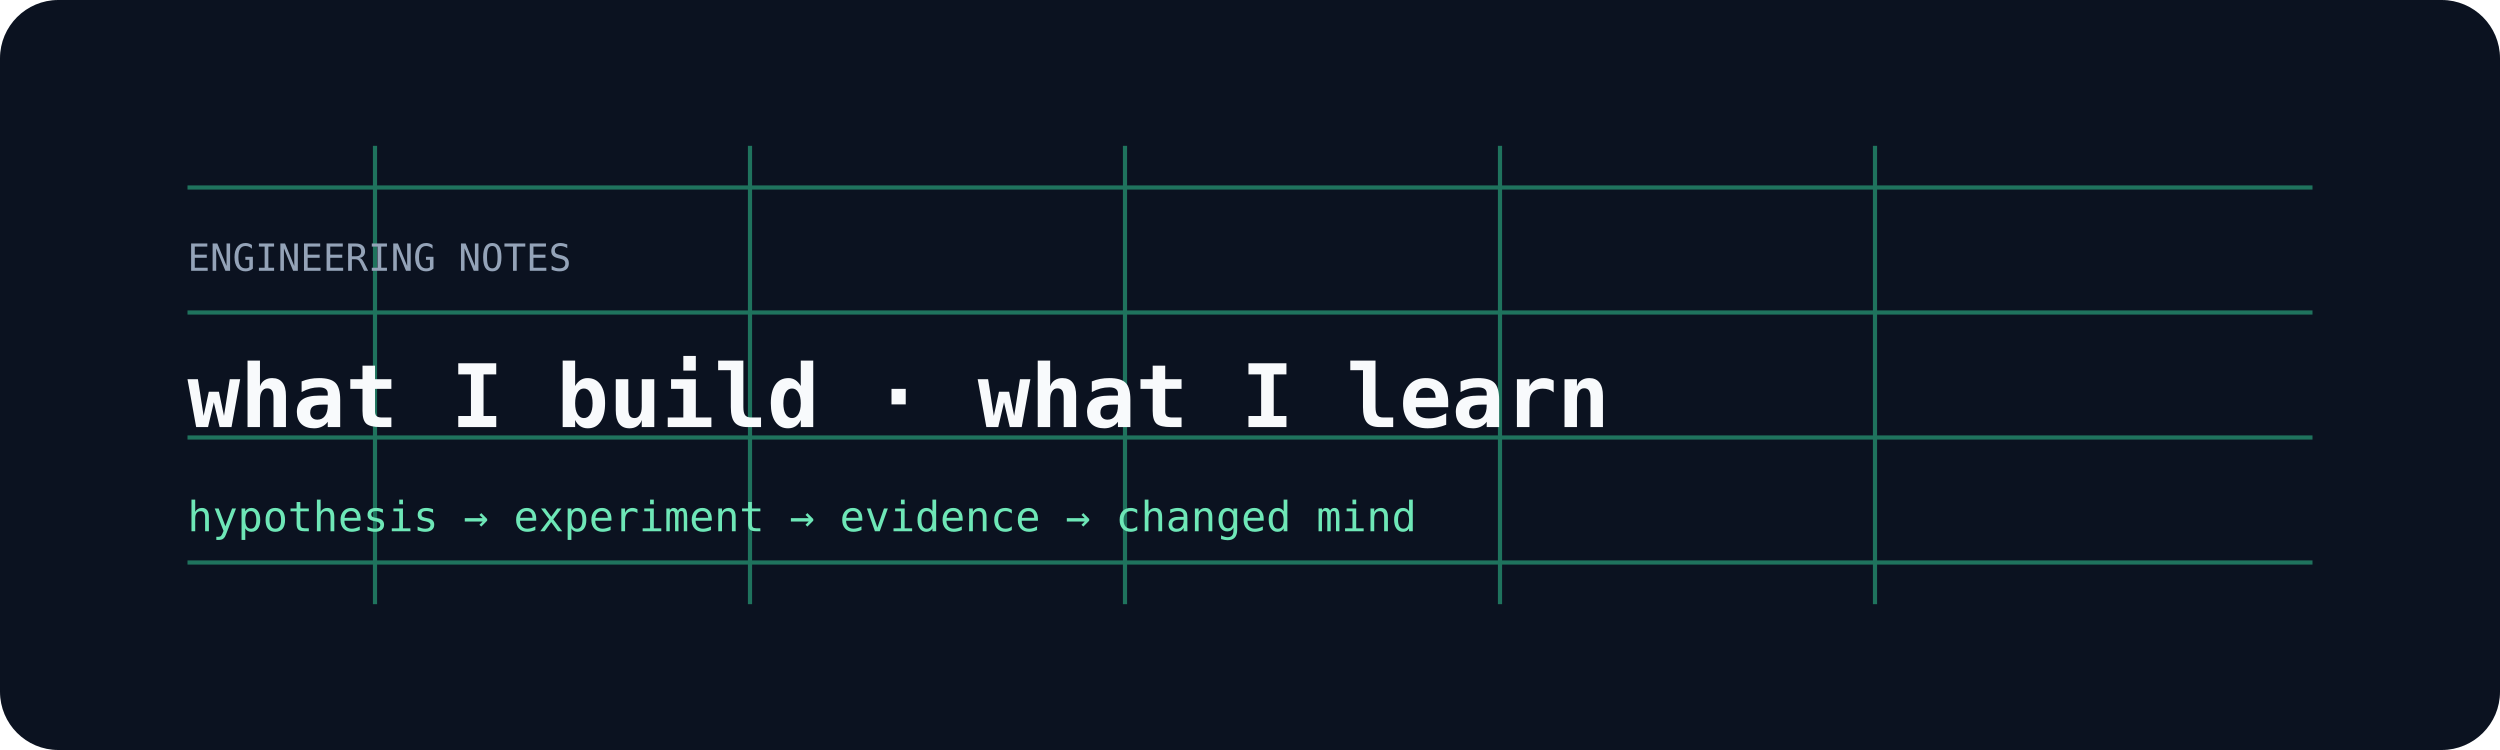
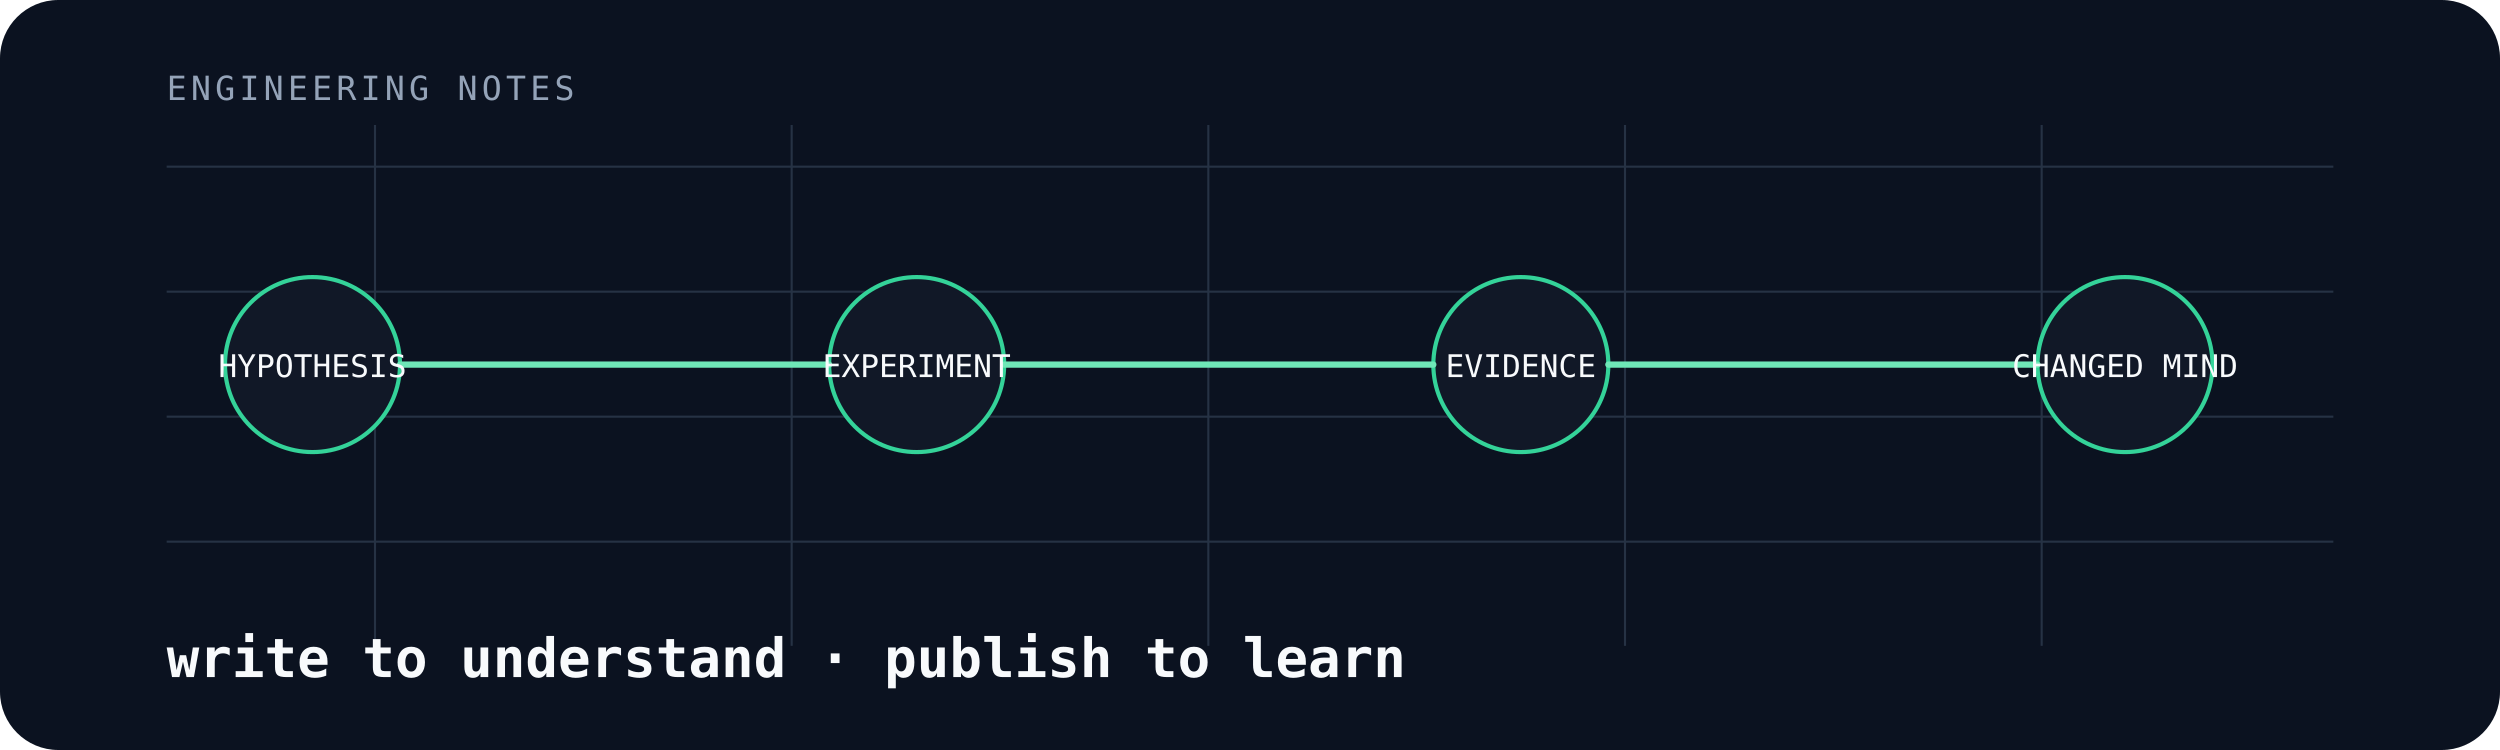
- <svg xmlns="http://www.w3.org/2000/svg" viewBox="0 0 1200 360">
+ <svg xmlns="http://www.w3.org/2000/svg" viewBox="0 0 1200 360" role="img" aria-labelledby="t d">
  <rect width="1200" height="360" rx="28" fill="#0b1220" />
-   <g stroke="#34d399" stroke-width="2" opacity=".5">
-     <path d="M90 90h1020M90 150h1020M90 210h1020M90 270h1020" />
-     <path d="M180 70v220M360 70v220M540 70v220M720 70v220M900 70v220" />
+   <g stroke="#263244" stroke-width="1">
+     <path d="M80 80h1040M80 140h1040M80 200h1040M80 260h1040" />
+     <path d="M180 60v250M380 60v250M580 60v250M780 60v250M980 60v250" />
  </g>
-   <g fill="#f8fafc" font-family="ui-monospace,monospace">
-     <text x="90" y="130" font-size="18" fill="#94a3b8">ENGINEERING NOTES</text>
-     <text x="90" y="205" font-size="42" font-weight="700">what I build · what I learn</text>
-     <text x="90" y="255" font-size="20" fill="#6ee7b7">hypothesis → experiment → evidence → changed mind</text>
+   <g fill="#111827" stroke="#34d399" stroke-width="2">
+     <circle cx="150" cy="175" r="42" />
+     <circle cx="440" cy="175" r="42" />
+     <circle cx="730" cy="175" r="42" />
+     <circle cx="1020" cy="175" r="42" />
+   </g>
+   <g fill="none" stroke="#6ee7b7" stroke-width="3" stroke-linecap="round">
+     <path d="M192 175h206M482 175h206M772 175h206" />
+   </g>
+   <g fill="#f8fafc" font-family="ui-monospace,SFMono-Regular,Menlo,monospace" text-anchor="middle">
+     <text x="150" y="181" font-size="15">HYPOTHESIS</text>
+     <text x="440" y="181" font-size="15">EXPERIMENT</text>
+     <text x="730" y="181" font-size="15">EVIDENCE</text>
+     <text x="1020" y="181" font-size="15">CHANGED MIND</text>
+     <text x="80" y="48" text-anchor="start" font-size="16" fill="#94a3b8" letter-spacing="2">ENGINEERING NOTES</text>
+     <text x="80" y="325" text-anchor="start" font-size="26" font-weight="700">write to understand · publish to learn</text>
  </g>
</svg>
